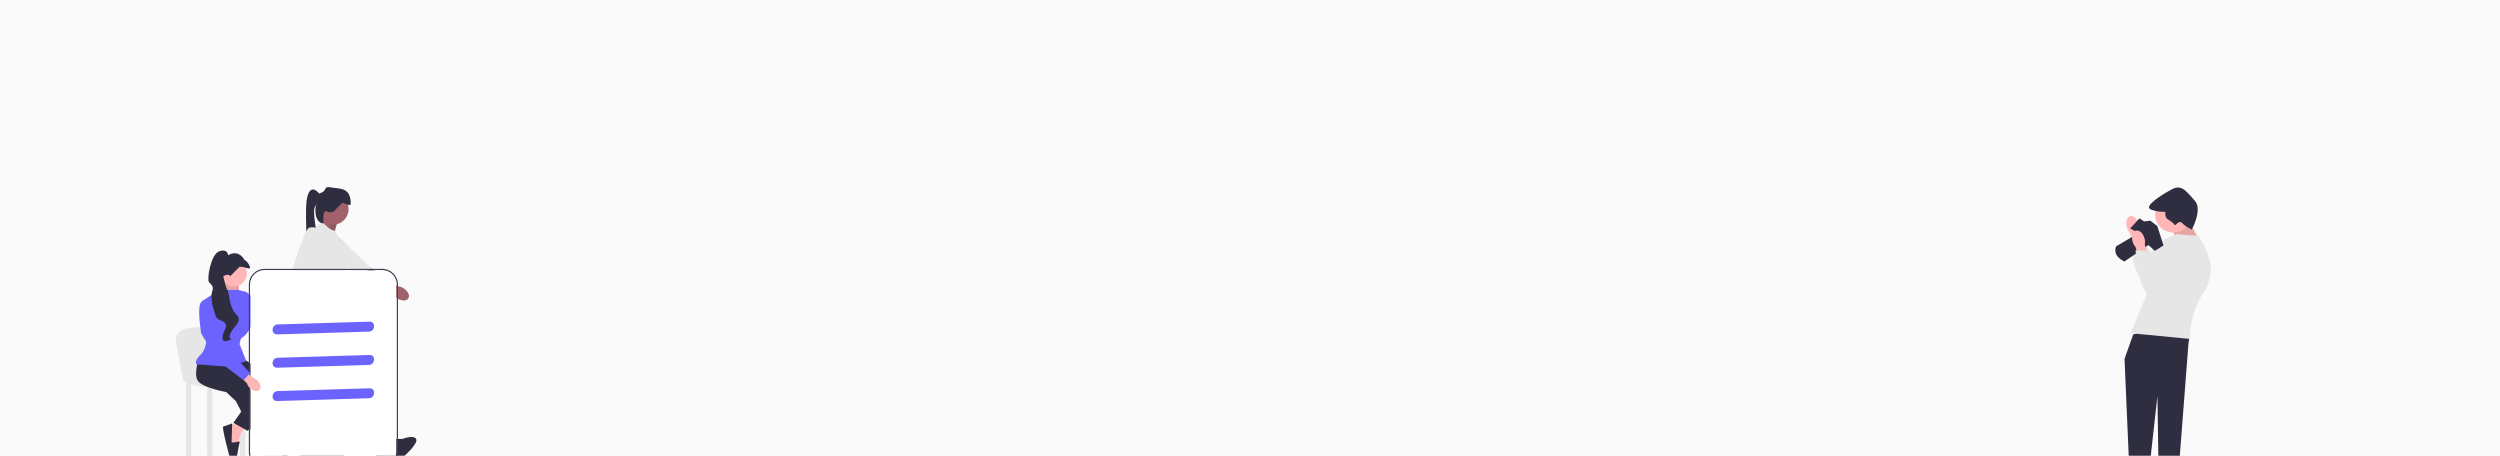
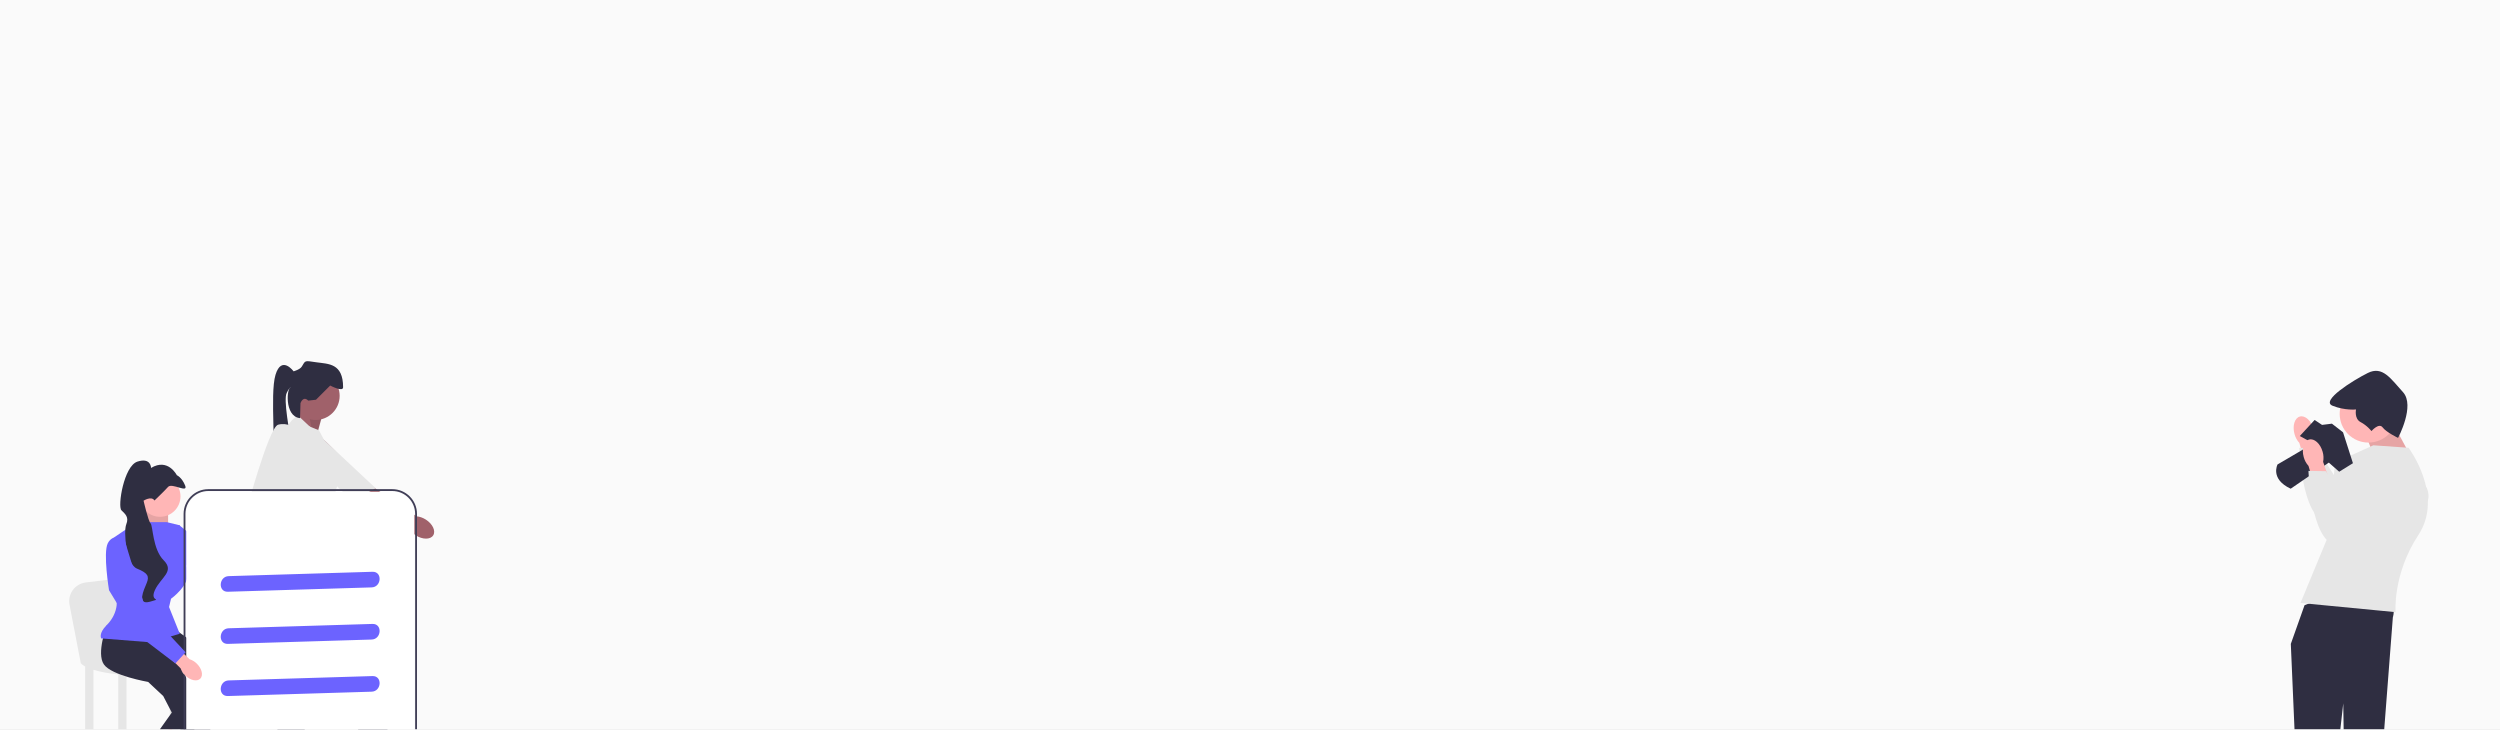
- <svg xmlns="http://www.w3.org/2000/svg" width="1920" height="350" viewBox="0 0 1920 350" fill="none">
+ <svg xmlns="http://www.w3.org/2000/svg" width="1200" height="350" viewBox="0 0 1200 350" fill="none">
  <g clip-path="url(#clip0_264_984)">
-     <rect width="1920" height="350" fill="#FAFAFA" />
+     <rect width="1200" height="350" fill="#FAFAFA" />
    <g clip-path="url(#clip1_264_984)">
-       <path d="M256.497 179.887L259.032 170.591L247.624 166.366L246.356 174.817L256.497 179.887Z" fill="#A0616A" />
-       <path opacity="0.1" d="M256.497 180.339L259.032 171.043L252.314 168.209L254.401 179.168L256.497 180.339Z" fill="black" />
-       <path d="M313.603 229.155C314.966 227.017 313.347 223.548 309.986 221.406C308.516 220.469 306.955 219.942 305.551 219.824L303.603 218.617L277.879 201.196C277.879 201.196 260.449 181.324 256.648 179.774C252.847 178.225 249.692 180.63 249.692 180.63L247.985 184.93L275.318 211.743L298.577 224.049L301.744 225.797C302.444 227.02 303.581 228.212 305.052 229.149C308.412 231.291 312.24 231.293 313.603 229.155L313.603 229.155Z" fill="#A0616A" />
-       <path d="M247.296 170.382C247.296 170.382 242.913 172.382 241.883 177.088C240.853 181.794 274.027 212.275 274.027 212.275L285.395 206.034L247.296 170.382V170.382Z" fill="#E6E6E6" />
-       <path d="M267.694 160.692C267.694 167.225 262.397 172.522 255.863 172.522C249.329 172.522 244.032 167.225 244.032 160.692C244.032 154.158 249.329 148.861 255.863 148.861C262.397 148.861 267.694 154.158 267.694 160.692V160.692Z" fill="#A0616A" />
-       <path d="M283.539 332.448L291.567 352.307L296.214 347.659L297.904 338.786L291.144 330.335L283.539 332.448Z" fill="#A0616A" />
-       <path d="M237.97 328.41L234.406 340.164L240.968 345.572L248.176 340.983L247.236 328.456L237.97 328.41Z" fill="#A0616A" />
-       <path d="M261.778 214.352L262.835 231.464L236.638 226.817L238.328 216.253L261.778 214.352Z" fill="#A0616A" />
-       <path d="M263.046 231.676L236.638 223.014C236.638 223.014 226.92 242.45 237.483 254.703C248.046 266.957 283.116 336.673 283.116 336.673L293.679 331.603L278.468 287.238L261.567 246.253L263.046 231.676V231.676Z" fill="#2F2E41" />
-       <path d="M233.06 245.524L241.799 290.187L236.382 330.04L248.994 331.374L259.562 282.298L255.754 249.778L233.06 245.524Z" fill="#2F2E41" />
-       <path d="M301.707 337.096H309.025C309.025 337.096 317.564 333.715 319.565 337.096C321.566 340.476 310.636 350.062 310.636 350.062C310.636 350.062 295.369 358.644 293.257 358.222C291.144 357.799 290.299 352.729 290.299 352.729L287.764 346.814L291.567 348.081C291.567 348.081 296.637 345.124 295.369 340.053L301.707 337.096V337.096Z" fill="#2F2E41" />
-       <path d="M236.465 340.637L234.75 336.775L231.975 342.63C231.975 342.63 225.694 348.656 234.059 351.876C242.424 355.096 252.505 358.016 252.505 358.016C252.505 358.016 265.461 355.961 264.69 352.142C263.919 348.324 262.522 347.261 262.522 347.261L257.356 347.078L249.035 338.753L243.2 342.269L236.465 340.637V340.637Z" fill="#2F2E41" />
-       <path d="M252.272 163.015L256.074 162.593L263.046 155.621C263.046 155.621 269.384 159.001 269.384 156.466C269.384 144.635 262.201 145.058 256.286 144.213C250.37 143.368 251.004 143.157 249.103 146.326C248.233 147.775 245.089 148.649 245.089 148.649C245.089 148.649 239.173 140.621 236.216 150.34C233.258 160.058 237.061 190.057 234.103 192.592C231.145 195.127 246.247 197.659 244.612 187.731C242.976 177.804 240.018 162.593 241.709 159.213C243.399 155.832 243.821 156.677 243.821 156.677C241.727 155.822 240.358 170.885 248.255 171.623L248.469 164.283C248.469 164.283 249.737 160.48 252.272 163.015H252.272Z" fill="#2F2E41" />
-       <path d="M257.553 177.593L244.878 172.522L227.977 223.225L262.75 221.959L265.881 206.825C265.881 206.825 268.938 198.949 266.403 194.301C263.868 189.654 257.553 177.593 257.553 177.593V177.593Z" fill="#E6E6E6" />
-       <path d="M224.569 262.526C227.095 262.743 229.42 259.701 229.761 255.731C229.91 253.994 229.654 252.366 229.108 251.067L229.275 248.782L232.796 217.914C232.796 217.914 239.35 192.664 238.962 188.578C238.575 184.492 237.962 183.407 237.962 183.407L233.361 183.887L222.262 220.531L222.132 246.845L222.051 250.461C221.291 251.648 220.761 253.208 220.612 254.946C220.271 258.915 222.043 262.309 224.569 262.526V262.526Z" fill="#A0616A" />
-       <path d="M245.934 176.536C245.934 176.536 242.131 173.578 237.483 174.846C232.836 176.114 221.193 219.634 221.193 219.634L231.991 226.817L245.934 176.536V176.536Z" fill="#E6E6E6" />
-       <path d="M176.691 280.198C176.691 281.869 172.633 248.689 172.633 248.689L143.106 252.268C137.775 252.914 134.109 257.943 135.125 263.215L140.647 291.895C141.122 292.471 141.854 293.015 142.795 293.525V358.493H146.853V295.14C150.119 296.134 154.336 296.906 159.027 297.405V358.493H163.085V297.762C169.947 298.24 177.464 298.16 184.329 297.386V358.493H188.387V296.832C189.616 296.633 190.813 296.41 191.968 296.159V358.493H196.026V295.117C198.233 294.447 200.21 293.654 201.874 292.73C216.913 284.375 176.691 278.527 176.691 280.198H176.691Z" fill="#E6E6E6" />
-       <path d="M206.423 340.84L211.423 345.84L218.329 349.412L217.614 355.603L204.518 354.174L202.851 350.841L203.327 347.983L202.375 343.459L206.423 340.84Z" fill="#FFB6B6" />
-       <path d="M216.662 353.222L217.071 347.968L231.187 354.65C231.187 354.65 232.28 357.746 228.876 358.222C225.472 358.698 202.851 358.698 202.851 357.508C202.851 356.317 202.232 350.222 202.232 350.222L215.948 354.174L216.662 353.222V353.222Z" fill="#2F2E41" />
-       <path d="M188.437 326.95L184.821 333.027L183.057 340.599L176.88 341.429L175.044 328.384L177.865 325.948L180.752 325.707L184.903 323.671L188.437 326.95Z" fill="#FFB6B6" />
-       <path d="M178.954 339.92L184.147 339.025L181.142 354.351C181.142 354.351 178.411 356.172 177.112 352.989C175.813 349.807 170.249 327.881 171.403 327.588C172.557 327.295 178.313 325.196 178.313 325.196L177.855 339.462L178.954 339.92V339.92Z" fill="#2F2E41" />
-       <path d="M172.752 213.242L172.036 227.803L183.494 228.041V215.515L172.752 213.242Z" fill="#FFB6B6" />
-       <path opacity="0.1" d="M172.752 213.242L172.036 227.803L183.494 228.041V215.515L172.752 213.242Z" fill="black" />
-       <path d="M153.417 273.395C153.417 273.395 148.166 287.001 151.985 292.491C155.804 297.982 173.707 301.085 173.707 301.085L181.107 308.007L200.681 345.722L212.139 343.097L195.907 304.427C195.907 304.427 186.359 288.911 182.778 286.762C179.197 284.614 172.53 276.548 172.53 276.548L153.417 273.395H153.417Z" fill="#2F2E41" />
-       <path d="M185.881 274.589L193.234 279.796C193.234 279.796 219.3 286.763 210.945 302.994C202.59 319.226 190.178 330.923 190.178 330.923L179.197 324.717L196.861 299.891L165.83 281.034L185.881 274.589V274.589Z" fill="#2F2E41" />
-       <path d="M252.716 254.795C256.171 255.49 258.613 257.836 258.171 260.035C257.728 262.234 254.568 263.453 251.112 262.757C249.727 262.498 248.425 261.911 247.313 261.045L232.71 257.915L233.963 252.143L248.55 254.904C249.91 254.535 251.339 254.498 252.716 254.795V254.795Z" fill="#FFB6B6" />
-       <path d="M182.897 222.67H168.043L157.117 230.07L158.072 259.192C158.072 259.192 160.069 266.505 153.298 273.276C149.24 277.334 150.672 279.721 150.672 279.721L174.781 281.63L189.223 277.453L183.971 264.324L184.926 260.266C184.926 260.266 194.713 253.344 193.042 246.183C191.371 239.022 189.223 224.222 189.223 224.222L182.897 222.67V222.67Z" fill="#6C63FF" />
-       <path d="M217.845 247.297L189.031 224.206C189.031 224.206 183.421 225.73 184.147 231.018C184.873 236.306 197.662 249.682 197.662 249.682L219.648 259.657L244.824 260.943L245.861 253.581L217.845 247.297H217.845Z" fill="#6C63FF" />
-       <path d="M179.555 220.045C185.092 220.045 189.581 215.556 189.581 210.019C189.581 204.482 185.092 199.993 179.555 199.993C174.018 199.993 169.53 204.482 169.53 210.019C169.53 215.556 174.018 220.045 179.555 220.045Z" fill="#FFB6B6" />
-       <path d="M176.81 212.048C176.81 212.048 181.584 207.513 183.494 205.364C185.404 203.216 193.52 208.706 191.849 204.648C190.178 200.59 187.791 199.636 187.791 199.636C187.791 199.636 183.494 191.042 175.139 196.055C175.139 196.055 175.139 190.803 168.456 192.952C161.772 195.1 158.669 214.913 160.578 216.822C162.488 218.732 164.398 220.164 162.965 223.745C161.533 227.325 162.965 243.318 168.217 245.467C173.468 247.615 174.423 249.134 172.991 252.552C171.559 255.97 167.978 263.608 174.662 261.699C181.346 259.789 174.185 262.176 177.049 255.97C179.913 249.763 186.836 246.899 181.346 241.409C175.855 235.919 176.094 224.461 174.901 223.267C173.707 222.074 171.459 212.134 171.459 212.134C171.459 212.134 175.378 209.661 176.81 212.048V212.048Z" fill="#2F2E41" />
-       <path d="M293.517 358.105H203.24C197.266 358.105 192.407 353.245 192.407 347.271V218.608C192.407 212.633 197.266 207.774 203.24 207.774H293.517C299.491 207.774 304.35 212.633 304.35 218.608V347.271C304.35 353.245 299.491 358.105 293.517 358.105V358.105Z" fill="white" />
-       <path d="M293.517 359.406H203.24C196.549 359.406 191.106 353.962 191.106 347.271V218.608C191.106 211.916 196.549 206.473 203.24 206.473H293.517C300.208 206.473 305.651 211.916 305.651 218.608V347.271C305.651 353.962 300.208 359.406 293.517 359.406V359.406ZM203.24 207.376C197.047 207.376 192.01 212.415 192.01 218.608V347.271C192.01 353.464 197.047 358.502 203.24 358.502H293.517C299.71 358.502 304.748 353.464 304.748 347.271V218.608C304.748 212.415 299.71 207.376 293.517 207.376H203.24V207.376Z" fill="#3F3D56" />
-       <path d="M212.821 256.823L283.393 254.69C288.294 254.541 288.765 246.875 283.819 247.024L213.247 249.158C208.346 249.306 207.875 256.973 212.821 256.823V256.823Z" fill="#6C63FF" />
-       <path d="M212.821 282.414L283.393 280.281C288.294 280.133 288.765 272.466 283.819 272.615L213.247 274.749C208.346 274.897 207.875 282.564 212.821 282.414V282.414Z" fill="#6C63FF" />
-       <path d="M212.821 308.005L283.393 305.872C288.294 305.724 288.765 298.057 283.819 298.206L213.247 300.34C208.346 300.488 207.875 308.155 212.821 308.005V308.005Z" fill="#6C63FF" />
-       <path d="M197.573 292.092C200.098 294.55 200.877 297.846 199.312 299.453C197.747 301.06 194.432 300.37 191.906 297.91C190.883 296.941 190.107 295.742 189.643 294.412L179.074 283.859L183.258 279.69L194.014 289.923C195.357 290.351 196.577 291.095 197.573 292.092Z" fill="#FFB6B6" />
-       <path d="M172.514 265.518L161.772 230.19C161.772 230.19 156.282 228.28 153.895 233.054C151.508 237.828 154.51 256.089 154.51 256.089L167.024 276.737L187.075 292.014L192.087 286.524L172.514 265.518V265.518Z" fill="#6C63FF" />
+       <path d="M152.082 208.792L154.562 199.7L143.404 195.568L142.165 203.833L152.082 208.792Z" fill="#A0616A" />
+       <path opacity="0.1" d="M152.082 209.233L154.562 200.142L147.991 197.37L150.032 208.088L152.082 209.233Z" fill="black" />
+       <path d="M207.935 256.978C209.267 254.886 207.684 251.493 204.397 249.399C202.959 248.482 201.433 247.966 200.059 247.852L198.154 246.671L172.995 229.632C172.995 229.632 155.947 210.197 152.23 208.681C148.513 207.166 145.427 209.519 145.427 209.519L143.758 213.724L170.49 239.948L193.239 251.984L196.336 253.693C197.02 254.89 198.133 256.055 199.571 256.972C202.857 259.067 206.602 259.069 207.935 256.978L207.935 256.978Z" fill="#A0616A" />
+       <path d="M143.084 199.496C143.084 199.496 138.797 201.451 137.79 206.054C136.782 210.657 169.228 240.468 169.228 240.468L180.346 234.364L143.084 199.496V199.496Z" fill="#E6E6E6" />
+       <path d="M163.033 190.017C163.033 196.408 157.853 201.588 151.463 201.588C145.072 201.588 139.892 196.408 139.892 190.017C139.892 183.627 145.072 178.447 151.463 178.447C157.853 178.447 163.033 183.627 163.033 190.017V190.017Z" fill="#A0616A" />
+       <path d="M157.248 242.5L158.281 259.236L132.66 254.691L134.313 244.359L157.248 242.5Z" fill="#A0616A" />
+       <path d="M158.488 259.443L132.66 250.971C132.66 250.971 123.155 269.981 133.486 281.965C143.817 293.949 178.117 362.135 178.117 362.135L188.448 357.176L173.571 313.785L157.041 273.7L158.488 259.443V259.443Z" fill="#2F2E41" />
+       <path d="M129.16 272.988L137.707 316.669L132.409 355.647L144.745 356.952L155.08 308.954L151.355 277.148L129.16 272.988Z" fill="#2F2E41" />
+       <path d="M147.95 192.29L151.669 191.877L158.488 185.058C158.488 185.058 164.686 188.364 164.686 185.885C164.686 174.314 157.661 174.727 151.876 173.901C146.09 173.074 146.71 172.868 144.851 175.967C144 177.384 140.925 178.24 140.925 178.24C140.925 178.24 135.139 170.388 132.247 179.893C129.354 189.398 133.073 218.738 130.18 221.218C127.288 223.697 142.058 226.173 140.458 216.463C138.859 206.754 135.966 191.877 137.619 188.571C139.272 185.265 139.685 186.092 139.685 186.092C137.637 185.255 136.298 199.987 144.022 200.709L144.231 193.53C144.231 193.53 145.47 189.811 147.95 192.29H147.95Z" fill="#2F2E41" />
+       <path d="M153.116 206.547L140.718 201.588L124.188 251.178L158.198 249.939L161.261 235.138C161.261 235.138 164.251 227.435 161.771 222.889C159.292 218.343 153.116 206.547 153.116 206.547V206.547Z" fill="#E6E6E6" />
+       <path d="M120.855 289.616C123.326 289.828 125.599 286.853 125.933 282.97C126.079 281.271 125.829 279.679 125.295 278.409L125.458 276.173L128.902 245.983C128.902 245.983 135.312 221.288 134.933 217.292C134.553 213.295 133.955 212.234 133.955 212.234L129.454 212.703L118.599 248.543L118.472 274.279L118.393 277.816C117.649 278.977 117.132 280.502 116.986 282.202C116.652 286.084 118.385 289.404 120.855 289.616V289.616Z" fill="#A0616A" />
+       <path d="M141.751 205.514C141.751 205.514 138.032 202.621 133.486 203.861C128.941 205.101 117.553 247.665 117.553 247.665L128.114 254.69L141.751 205.514V205.514Z" fill="#E6E6E6" />
+       <path d="M74.029 306.9C74.029 308.534 70.06 276.083 70.06 276.083L41.181 279.583C35.968 280.215 32.382 285.133 33.375 290.29L38.776 318.339C39.241 318.903 39.957 319.435 40.877 319.934V383.475H44.846V321.514C48.04 322.486 52.165 323.24 56.753 323.729V383.475H60.721V324.078C67.433 324.546 74.785 324.467 81.5 323.71V383.475H85.469V323.168C86.67 322.974 87.84 322.755 88.971 322.511V383.475H92.939V321.491C95.098 320.835 97.032 320.061 98.659 319.157C113.367 310.985 74.029 305.266 74.029 306.9H74.029Z" fill="#E6E6E6" />
+       <path d="M85.517 352.626L81.98 358.569L80.255 365.974L74.214 366.787L72.418 354.028L75.177 351.645L78.001 351.41L82.06 349.418L85.517 352.626Z" fill="#FFB6B6" />
+       <path d="M70.177 241.414L69.476 255.655L80.683 255.888V243.637L70.177 241.414Z" fill="#FFB6B6" />
+       <path opacity="0.1" d="M70.177 241.414L69.476 255.655L80.683 255.888V243.637L70.177 241.414Z" fill="black" />
+       <path d="M51.266 300.246C51.266 300.246 46.13 313.553 49.865 318.923C53.601 324.293 71.111 327.328 71.111 327.328L78.348 334.098L97.492 370.985L108.698 368.417L92.823 330.596C92.823 330.596 83.484 315.421 79.982 313.32C76.48 311.219 69.959 303.33 69.959 303.33L51.266 300.246H51.266Z" fill="#2F2E41" />
+       <path d="M83.017 301.414L90.209 306.507C90.209 306.507 115.702 313.32 107.531 329.196C99.359 345.071 87.219 356.511 87.219 356.511L76.48 350.441L93.756 326.161L63.406 307.717L83.017 301.414V301.414Z" fill="#2F2E41" />
+       <path d="M148.384 282.054C151.764 282.734 154.152 285.029 153.719 287.18C153.286 289.331 150.196 290.522 146.815 289.842C145.461 289.588 144.187 289.014 143.1 288.168L128.818 285.106L130.043 279.461L144.31 282.161C145.64 281.8 147.037 281.764 148.384 282.054V282.054Z" fill="#FFB6B6" />
+       <path d="M80.099 250.635H65.571L54.885 257.873L55.819 286.355C55.819 286.355 57.771 293.508 51.15 300.13C47.181 304.098 48.581 306.433 48.581 306.433L72.161 308.301L86.286 304.215L81.149 291.375L82.083 287.406C82.083 287.406 91.655 280.635 90.021 273.632C88.387 266.628 86.286 252.153 86.286 252.153L80.099 250.635V250.635Z" fill="#6C63FF" />
+       <path d="M114.279 274.722L86.097 252.137C86.097 252.137 80.611 253.628 81.321 258.8C82.031 263.972 94.539 277.053 94.539 277.053L116.043 286.81L140.665 288.068L141.679 280.868L114.279 274.722H114.279Z" fill="#6C63FF" />
+       <path d="M76.83 248.067C82.246 248.067 86.636 243.677 86.636 238.262C86.636 232.847 82.246 228.457 76.83 228.457C71.415 228.457 67.025 232.847 67.025 238.262C67.025 243.677 71.415 248.067 76.83 248.067Z" fill="#FFB6B6" />
+       <path d="M74.145 240.246C74.145 240.246 78.815 235.811 80.682 233.709C82.55 231.608 90.488 236.978 88.854 233.009C87.219 229.04 84.885 228.106 84.885 228.106C84.885 228.106 80.682 219.702 72.511 224.604C72.511 224.604 72.511 219.468 65.974 221.569C59.437 223.671 56.402 243.048 58.27 244.916C60.138 246.783 62.005 248.184 60.605 251.686C59.204 255.188 60.605 270.83 65.741 272.931C70.877 275.032 71.811 276.518 70.41 279.861C69.009 283.203 65.507 290.674 72.044 288.807C78.581 286.939 71.577 289.273 74.379 283.203C77.18 277.133 83.951 274.332 78.581 268.962C73.212 263.593 73.445 252.386 72.278 251.219C71.111 250.052 68.912 240.33 68.912 240.33C68.912 240.33 72.745 237.912 74.145 240.246V240.246Z" fill="#2F2E41" />
+       <path d="M188.29 383.096H99.995C94.152 383.096 89.399 378.343 89.399 372.5V246.662C89.399 240.819 94.152 236.066 99.995 236.066H188.29C194.132 236.066 198.885 240.819 198.885 246.662V372.5C198.885 378.343 194.132 383.096 188.29 383.096V383.096Z" fill="white" />
+       <path d="M188.289 384.368H99.995C93.451 384.368 88.127 379.044 88.127 372.5V246.662C88.127 240.118 93.451 234.794 99.995 234.794H188.289C194.833 234.794 200.157 240.118 200.157 246.662V372.5C200.157 379.044 194.833 384.368 188.289 384.368V384.368ZM99.995 235.677C93.938 235.677 89.011 240.605 89.011 246.662V372.5C89.011 378.557 93.938 383.484 99.995 383.484H188.289C194.346 383.484 199.273 378.557 199.273 372.5V246.662C199.273 240.605 194.346 235.677 188.289 235.677H99.995V235.677Z" fill="#3F3D56" />
+       <path d="M109.366 284.038L178.387 281.952C183.181 281.807 183.641 274.308 178.804 274.455L109.782 276.541C104.988 276.686 104.528 284.185 109.366 284.038V284.038Z" fill="#6C63FF" />
+       <path d="M109.366 309.067L178.387 306.981C183.181 306.836 183.641 299.337 178.804 299.484L109.782 301.57C104.988 301.715 104.528 309.214 109.366 309.067V309.067Z" fill="#6C63FF" />
+       <path d="M109.366 334.096L178.387 332.01C183.181 331.865 183.641 324.366 178.804 324.513L109.782 326.599C104.988 326.744 104.528 334.243 109.366 334.096V334.096Z" fill="#6C63FF" />
+       <path d="M94.452 318.532C96.922 320.937 97.683 324.161 96.153 325.732C94.622 327.304 91.38 326.628 88.909 324.223C87.909 323.275 87.15 322.102 86.697 320.801L76.36 310.481L80.451 306.403L90.972 316.411C92.284 316.83 93.478 317.558 94.452 318.532Z" fill="#FFB6B6" />
+       <path d="M69.943 292.542L59.437 257.99C59.437 257.99 54.068 256.122 51.733 260.791C49.399 265.46 52.335 283.32 52.335 283.32L64.574 303.515L84.184 318.456L89.087 313.087L69.943 292.542V292.542Z" fill="#6C63FF" />
    </g>
-     <path d="M1688.98 184.359L1680.64 168.87L1669.02 178.104L1673.49 189.721L1688.98 184.359Z" fill="#FFB6B6" />
-     <path opacity="0.1" d="M1688.98 184.359L1680.64 168.87L1669.02 178.104L1673.49 189.721L1688.98 184.359Z" fill="black" />
-     <path d="M1669.05 178.582C1676.71 178.582 1682.92 172.37 1682.92 164.707C1682.92 157.045 1676.71 150.833 1669.05 150.833C1661.39 150.833 1655.18 157.045 1655.18 164.707C1655.18 172.37 1661.39 178.582 1669.05 178.582Z" fill="#FFB6B6" />
-     <path d="M1642.54 171.934C1641.44 167.973 1638.5 165.333 1635.98 166.036C1633.46 166.739 1632.31 170.52 1633.42 174.482C1633.84 176.07 1634.63 177.535 1635.73 178.754L1640.63 195.477L1648.42 193.014L1642.77 176.79C1643.09 175.176 1643.01 173.511 1642.54 171.934V171.934Z" fill="#FFB6B6" />
-     <path d="M1682.06 182.192L1656.8 201.103L1644.1 181.279L1635.71 181.139C1635.71 181.139 1636.84 214.095 1648.55 216.879C1660.25 219.664 1692.39 204.047 1693.5 194.362C1694.61 184.678 1682.06 182.192 1682.06 182.192V182.192Z" fill="#E6E6E6" />
-     <path d="M1638.25 256.976L1631.63 275.623L1636.26 382.6L1648.06 383.443L1656.9 304.267L1658.17 386.392L1671.23 387.234L1680.82 262.801C1680.82 262.801 1683.8 253.957 1674.53 249.745C1665.26 245.533 1638.25 256.976 1638.25 256.976V256.976Z" fill="#2F2E41" />
-     <path d="M1636.3 255.895L1682.13 260.314C1682.13 260.314 1680.64 242.144 1693.15 223.081C1705.66 204.018 1688.38 181.083 1688.38 181.083L1671.4 179.891L1652.93 188.231L1649.87 223.149L1636.3 255.895V255.895Z" fill="#E6E6E6" />
-     <path d="M1683.32 176.317C1683.32 176.317 1691.66 160.828 1685.7 154.275C1679.74 147.722 1675.87 141.467 1668.72 145.041C1661.57 148.616 1645.79 158.445 1651.74 160.828C1657.7 163.211 1663.06 162.615 1663.06 162.615C1663.06 162.615 1662.12 167.067 1665.27 168.713C1668.42 170.36 1670.51 173.04 1670.51 173.04C1670.51 173.04 1674.08 168.87 1675.87 171.253C1677.66 173.636 1683.32 176.317 1683.32 176.317V176.317Z" fill="#2F2E41" />
-     <path d="M1642.51 178.997L1625.23 189.125C1625.23 189.125 1621.51 196.128 1631.57 200.818L1649.96 188.231L1654.95 192.63L1661.57 188.529L1656.81 173.636L1651.45 169.466L1646.68 170.062L1643.11 167.679L1635.96 175.423L1642.51 178.997V178.997Z" fill="#2F2E41" />
-     <path d="M1646.97 183.021C1645.87 179.06 1642.93 176.419 1640.41 177.123C1637.89 177.826 1636.74 181.606 1637.85 185.568C1638.27 187.157 1639.06 188.622 1640.16 189.841L1645.05 206.563L1652.85 204.101L1647.2 187.877C1647.51 186.263 1647.44 184.598 1646.97 183.021V183.021Z" fill="#FFB6B6" />
-     <path d="M1686.49 193.279L1661.23 212.189L1648.53 192.366L1640.14 192.225C1640.14 192.225 1641.27 225.181 1652.97 227.966C1664.68 230.75 1696.82 215.133 1697.93 205.449C1699.04 195.764 1686.49 193.279 1686.49 193.279V193.279Z" fill="#E6E6E6" />
+     <path d="M1156.7 218.192L1148.39 202.767L1136.82 211.963L1141.27 223.531L1156.7 218.192Z" fill="#FFB6B6" />
+     <path opacity="0.1" d="M1156.7 218.192L1148.39 202.767L1136.82 211.963L1141.27 223.531L1156.7 218.192Z" fill="black" />
+     <path d="M1136.85 212.438C1144.49 212.438 1150.67 206.252 1150.67 198.622C1150.67 190.991 1144.49 184.805 1136.85 184.805C1129.22 184.805 1123.04 190.991 1123.04 198.622C1123.04 206.252 1129.22 212.438 1136.85 212.438Z" fill="#FFB6B6" />
+     <path d="M1110.46 205.818C1109.36 201.874 1106.43 199.244 1103.92 199.945C1101.41 200.645 1100.27 204.41 1101.37 208.355C1101.79 209.938 1102.58 211.396 1103.68 212.61L1108.55 229.263L1116.31 226.811L1110.69 210.654C1111 209.047 1110.92 207.389 1110.46 205.818V205.818Z" fill="#FFB6B6" />
+     <path d="M1149.82 216.034L1124.66 234.866L1112.01 215.125L1103.65 214.985C1103.65 214.985 1104.78 247.804 1116.44 250.577C1128.09 253.35 1160.1 237.798 1161.21 228.153C1162.31 218.509 1149.82 216.034 1149.82 216.034V216.034Z" fill="#E6E6E6" />
+     <path d="M1106.18 290.508L1099.59 309.077L1104.2 415.611L1115.95 416.45L1124.76 337.603L1126.02 419.387L1139.02 420.226L1148.57 296.309C1148.57 296.309 1151.54 287.501 1142.31 283.307C1133.08 279.112 1106.18 290.508 1106.18 290.508V290.508Z" fill="#2F2E41" />
+     <path d="M1104.24 289.431L1149.88 293.831C1149.88 293.831 1148.39 275.737 1160.85 256.753C1173.31 237.769 1156.11 214.929 1156.11 214.929L1139.2 213.742L1120.81 222.048L1117.75 256.82L1104.24 289.431V289.431Z" fill="#E6E6E6" />
+     <path d="M1151.06 210.183C1151.06 210.183 1159.37 194.758 1153.44 188.232C1147.5 181.707 1143.65 175.478 1136.53 179.037C1129.41 182.597 1113.69 192.385 1119.62 194.758C1125.55 197.131 1130.89 196.538 1130.89 196.538C1130.89 196.538 1129.96 200.971 1133.09 202.611C1136.23 204.25 1138.31 206.92 1138.31 206.92C1138.31 206.92 1141.87 202.767 1143.65 205.14C1145.43 207.513 1151.06 210.183 1151.06 210.183V210.183Z" fill="#2F2E41" />
+     <path d="M1110.42 212.852L1093.22 222.938C1093.22 222.938 1089.52 229.912 1099.53 234.582L1117.84 222.048L1122.81 226.428L1129.41 222.344L1124.66 207.513L1119.32 203.36L1114.58 203.954L1111.02 201.581L1103.9 209.293L1110.42 212.852V212.852Z" fill="#2F2E41" />
+     <path d="M1114.87 216.859C1113.77 212.915 1110.84 210.285 1108.33 210.986C1105.82 211.686 1104.68 215.451 1105.78 219.396C1106.2 220.978 1106.99 222.437 1108.09 223.651L1112.96 240.304L1120.72 237.852L1115.1 221.695C1115.41 220.088 1115.33 218.43 1114.87 216.859V216.859Z" fill="#FFB6B6" />
+     <path d="M1154.23 227.075L1129.07 245.907L1116.42 226.165L1108.06 226.025C1108.06 226.025 1109.19 258.845 1120.85 261.618C1132.5 264.39 1164.51 248.838 1165.62 239.194C1166.72 229.55 1154.23 227.075 1154.23 227.075V227.075Z" fill="#E6E6E6" />
  </g>
  <defs>
    <clipPath id="clip0_264_984">
-       <rect width="1920" height="350" fill="white" />
+       <rect width="1200" height="350" fill="white" />
    </clipPath>
    <clipPath id="clip1_264_984">
-       <rect width="407" height="229.406" fill="white" transform="translate(101 130)" />
+       <rect width="398.063" height="224.368" fill="white" transform="translate(0 160)" />
    </clipPath>
  </defs>
</svg>
